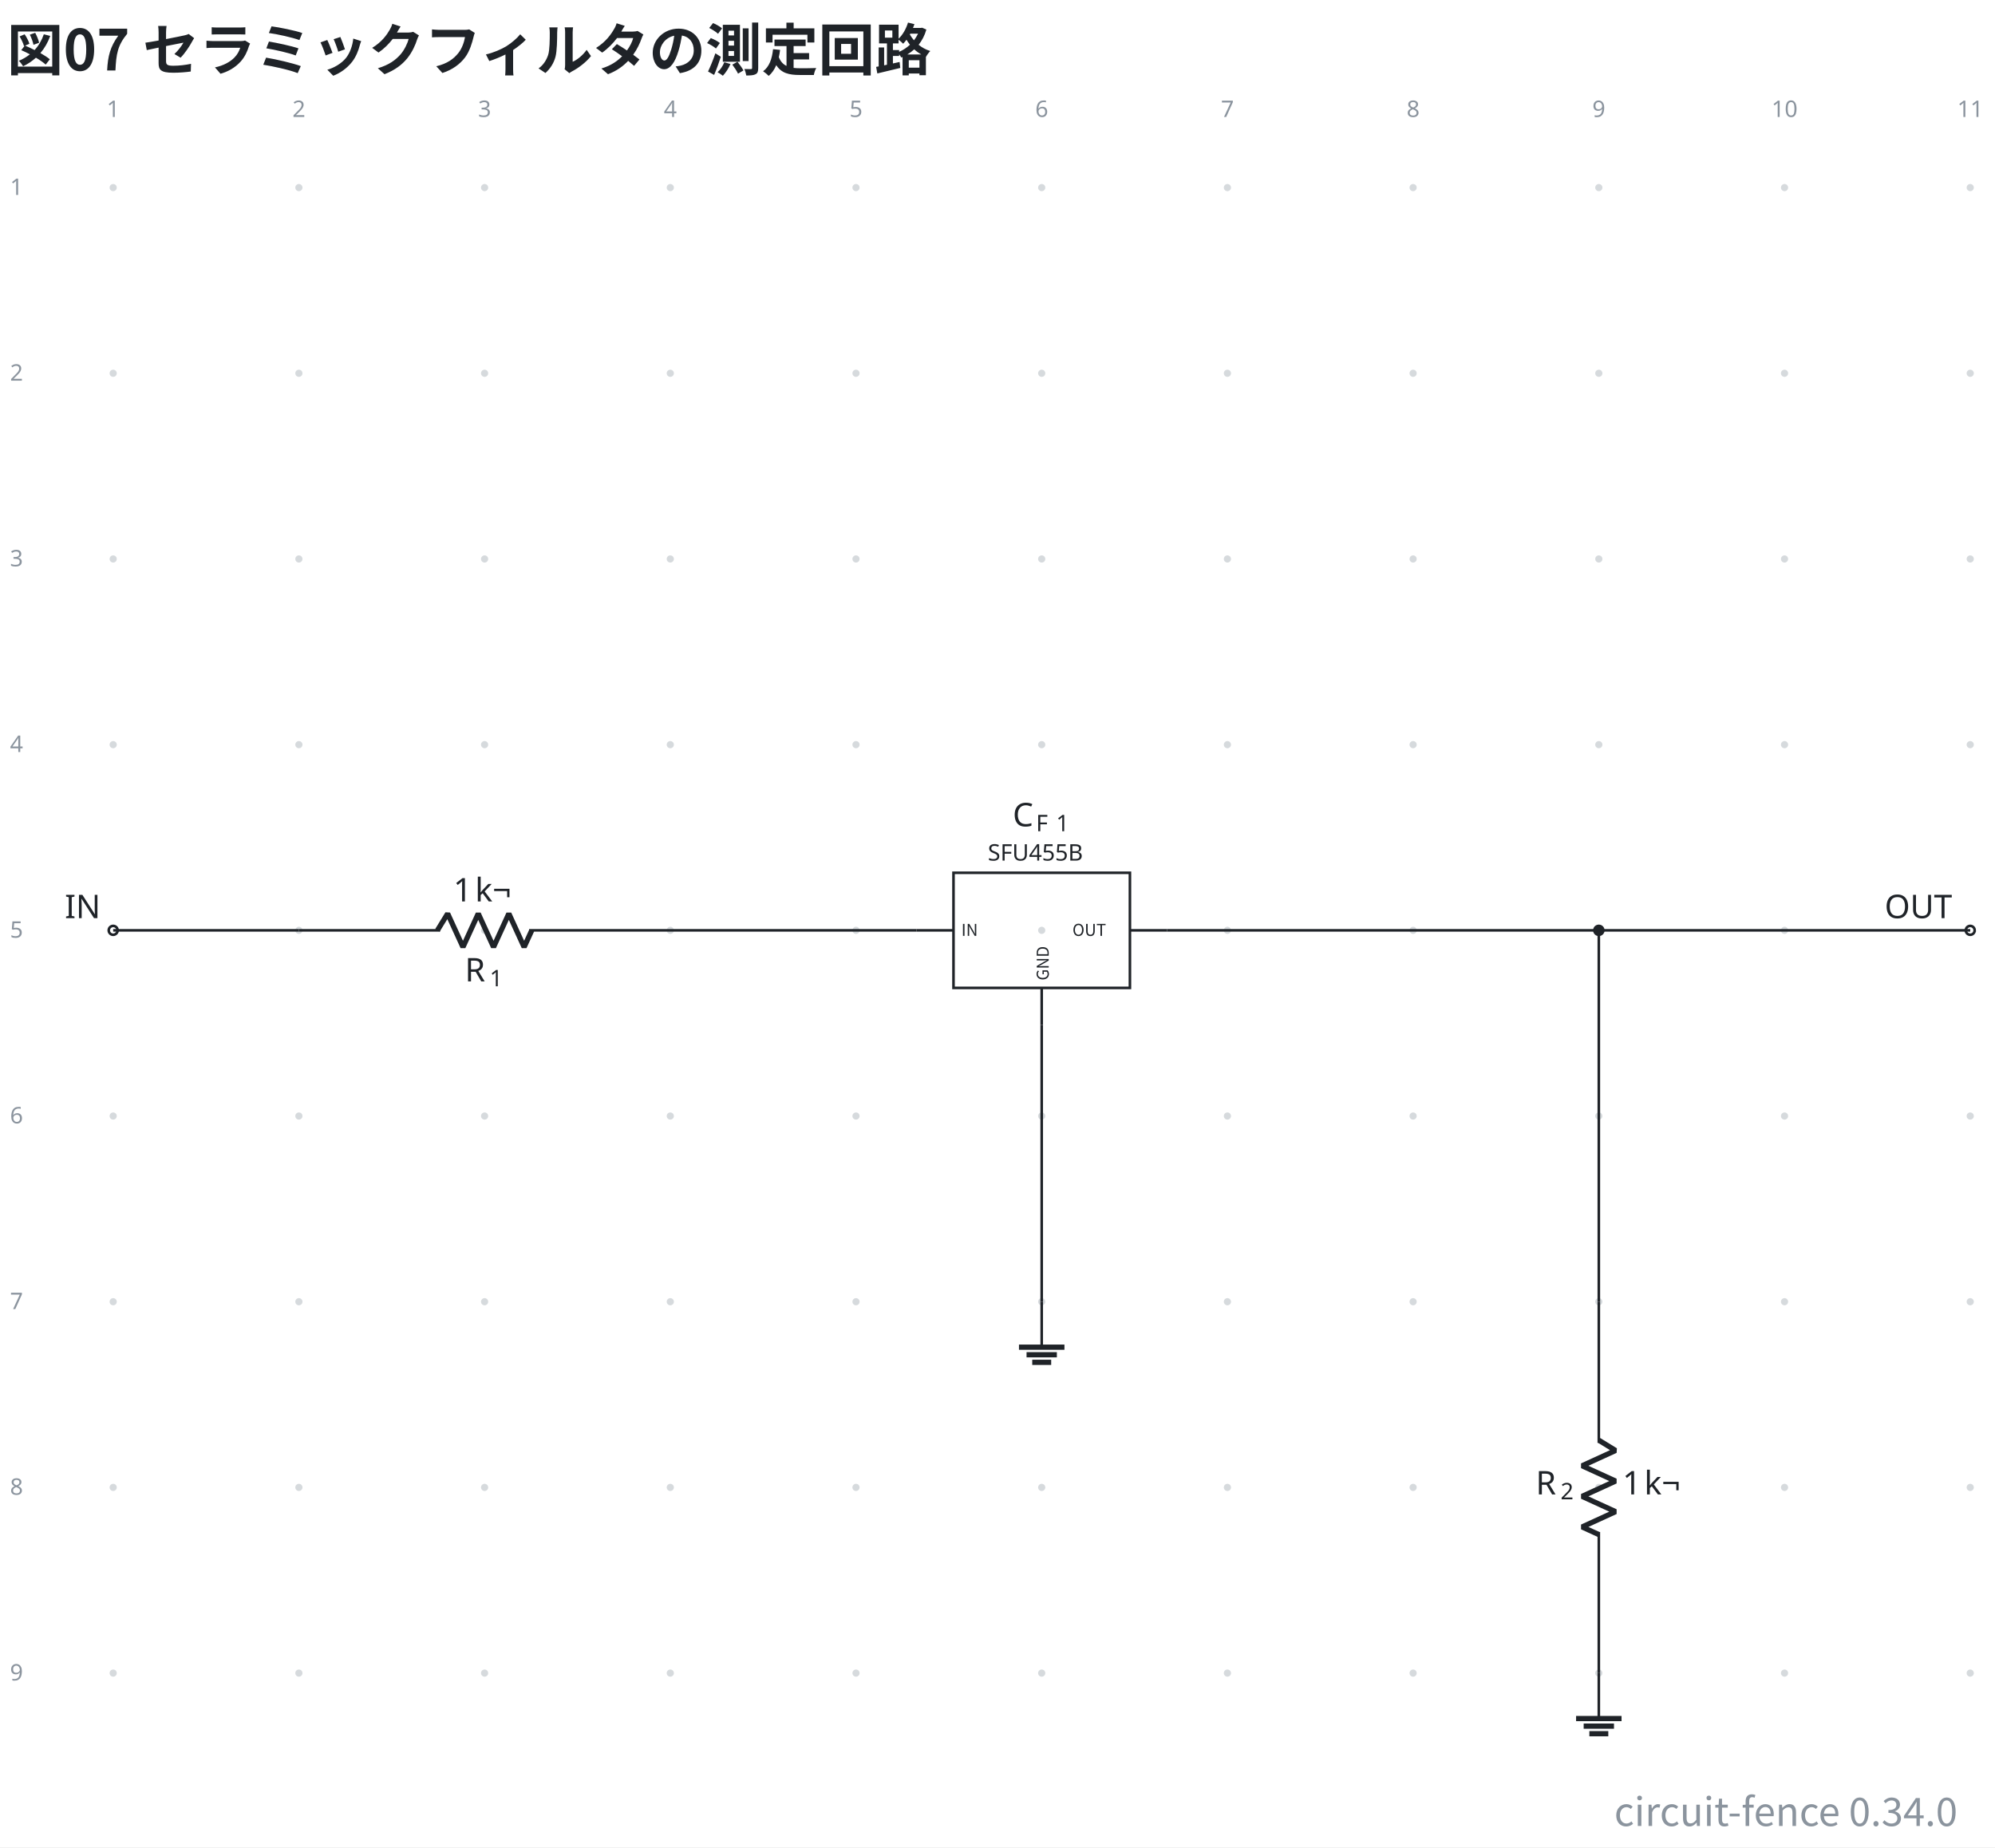
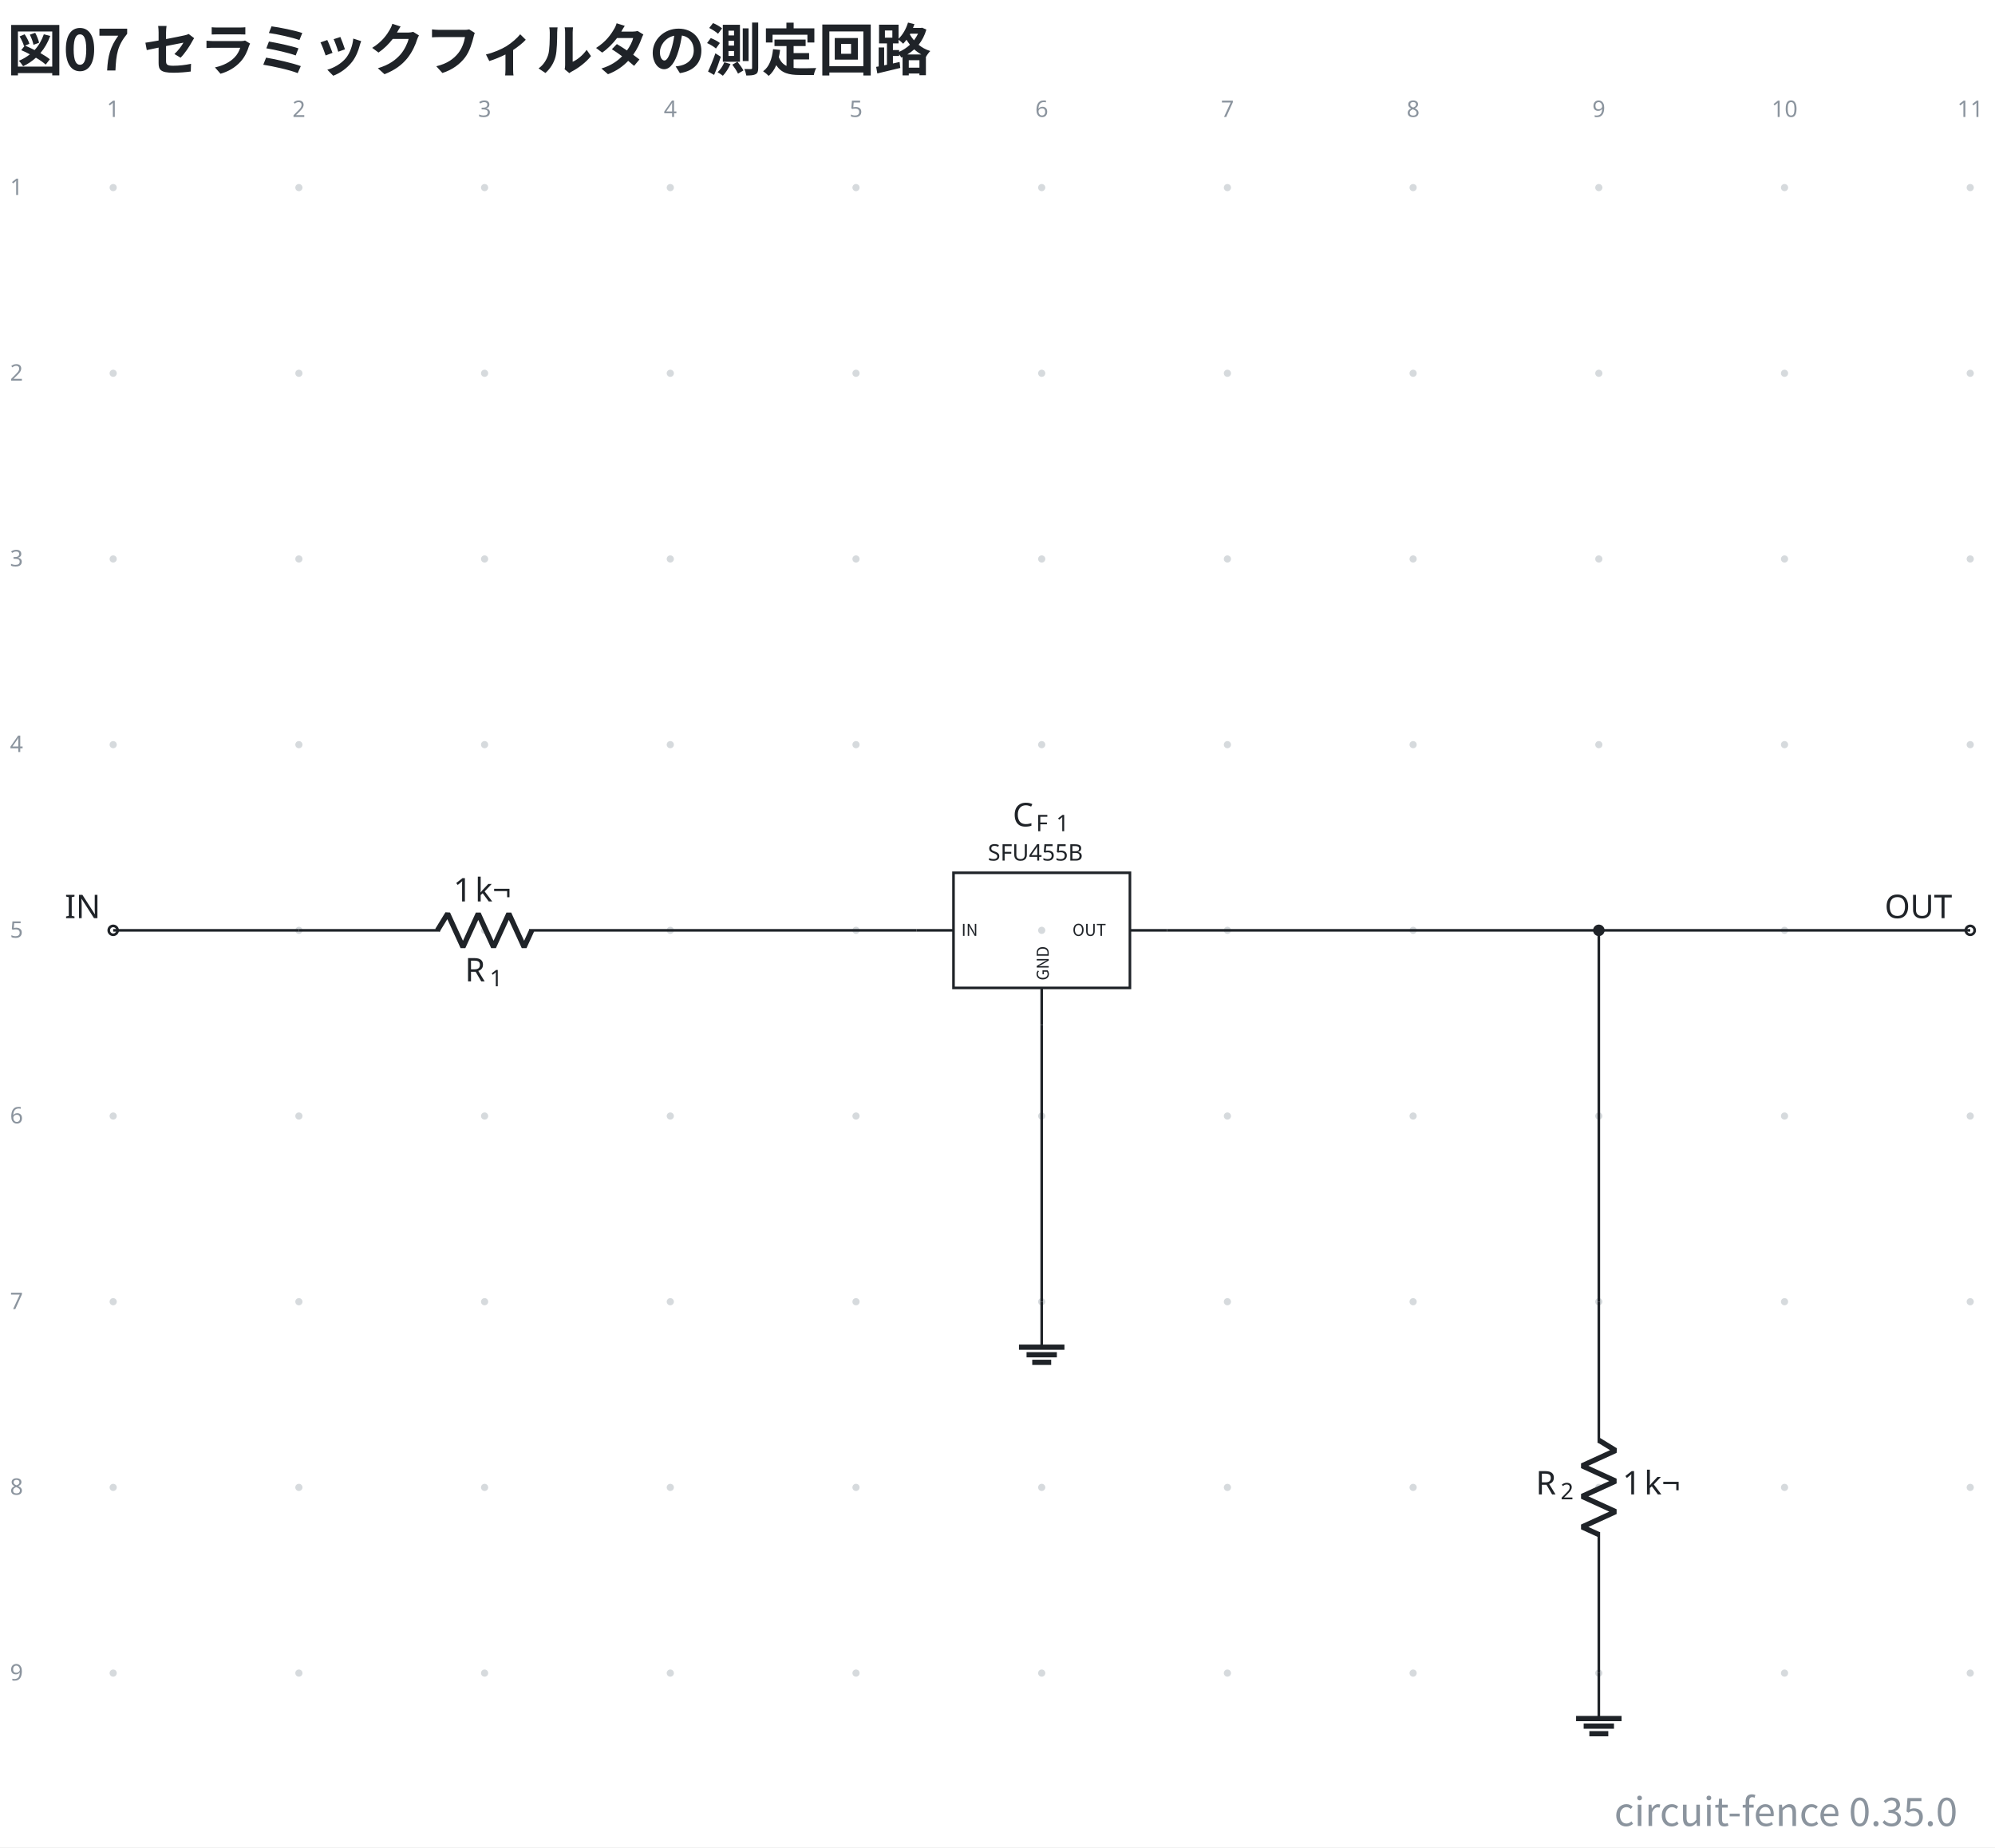
- <svg xmlns="http://www.w3.org/2000/svg" data-figure-paper="#ffffff" data-circuit-fence="0.34.0" fill="#1f2328" width="815.102" height="754.829" viewBox="-72 -72 611.326 566.122">
+ <svg xmlns="http://www.w3.org/2000/svg" data-figure-paper="#ffffff" data-circuit-fence="0.35.0" fill="#1f2328" width="815.102" height="754.829" viewBox="-72 -72 611.326 566.122">
  <rect x="-72" y="-72" width="611.326" height="566.122" fill="#ffffff" />
  <g stroke="#1f2328" stroke-miterlimit="10" stroke-width=".8">
    <path fill="#8b949e" fill-opacity=".35" stroke="none" stroke-opacity=".35" d="M-36.218-14.511a1.1 1.1 0 1 0-2.2 0 1.1 1.1 0 0 0 2.2 0M-36.218 42.394a1.1 1.1 0 1 0-2.2 0 1.1 1.1 0 0 0 2.2 0M-36.218 99.3a1.1 1.1 0 1 0-2.2 0 1.1 1.1 0 0 0 2.2 0M-36.218 156.205a1.1 1.1 0 1 0-2.2 0 1.1 1.1 0 0 0 2.2 0M-36.218 213.11a1.1 1.1 0 1 0-2.2 0 1.1 1.1 0 0 0 2.2 0M-36.218 270.016a1.1 1.1 0 1 0-2.2 0 1.1 1.1 0 0 0 2.2 0M-36.218 326.922a1.1 1.1 0 1 0-2.2 0 1.1 1.1 0 0 0 2.2 0M-36.218 383.827a1.1 1.1 0 1 0-2.2 0 1.1 1.1 0 0 0 2.2 0M-36.218 440.733a1.1 1.1 0 1 0-2.2 0 1.1 1.1 0 0 0 2.2 0M20.688-14.511a1.1 1.1 0 1 0-2.2 0 1.1 1.1 0 0 0 2.2 0M20.688 42.394a1.1 1.1 0 1 0-2.2 0 1.1 1.1 0 0 0 2.2 0M20.688 99.3a1.1 1.1 0 1 0-2.2 0 1.1 1.1 0 0 0 2.2 0M20.688 156.205a1.1 1.1 0 1 0-2.2 0 1.1 1.1 0 0 0 2.2 0M20.688 213.11a1.1 1.1 0 1 0-2.2 0 1.1 1.1 0 0 0 2.2 0M20.688 270.016a1.1 1.1 0 1 0-2.2 0 1.1 1.1 0 0 0 2.2 0M20.688 326.922a1.1 1.1 0 1 0-2.2 0 1.1 1.1 0 0 0 2.2 0M20.688 383.827a1.1 1.1 0 1 0-2.2 0 1.1 1.1 0 0 0 2.2 0M20.688 440.733a1.1 1.1 0 1 0-2.2 0 1.1 1.1 0 0 0 2.2 0M77.593-14.511a1.1 1.1 0 1 0-2.2 0 1.1 1.1 0 0 0 2.2 0M77.593 42.394a1.1 1.1 0 1 0-2.2 0 1.1 1.1 0 0 0 2.2 0M77.593 99.3a1.1 1.1 0 1 0-2.2 0 1.1 1.1 0 0 0 2.2 0M77.593 156.205a1.1 1.1 0 1 0-2.2 0 1.1 1.1 0 0 0 2.2 0M77.593 213.11a1.1 1.1 0 1 0-2.2 0 1.1 1.1 0 0 0 2.2 0M77.593 270.016a1.1 1.1 0 1 0-2.2 0 1.1 1.1 0 0 0 2.2 0M77.593 326.922a1.1 1.1 0 1 0-2.2 0 1.1 1.1 0 0 0 2.2 0M77.593 383.827a1.1 1.1 0 1 0-2.2 0 1.1 1.1 0 0 0 2.2 0M77.593 440.733a1.1 1.1 0 1 0-2.2 0 1.1 1.1 0 0 0 2.2 0M134.499-14.511a1.1 1.1 0 1 0-2.2 0 1.1 1.1 0 0 0 2.2 0M134.499 42.394a1.1 1.1 0 1 0-2.2 0 1.1 1.1 0 0 0 2.2 0M134.499 99.3a1.1 1.1 0 1 0-2.2 0 1.1 1.1 0 0 0 2.2 0M134.499 156.205a1.1 1.1 0 1 0-2.2 0 1.1 1.1 0 0 0 2.2 0M134.499 213.11a1.1 1.1 0 1 0-2.2 0 1.1 1.1 0 0 0 2.2 0M134.499 270.016a1.1 1.1 0 1 0-2.2 0 1.1 1.1 0 0 0 2.2 0M134.499 326.922a1.1 1.1 0 1 0-2.2 0 1.1 1.1 0 0 0 2.2 0M134.499 383.827a1.1 1.1 0 1 0-2.2 0 1.1 1.1 0 0 0 2.2 0M134.499 440.733a1.1 1.1 0 1 0-2.2 0 1.1 1.1 0 0 0 2.2 0M191.404-14.511a1.1 1.1 0 1 0-2.2 0 1.1 1.1 0 0 0 2.2 0M191.404 42.394a1.1 1.1 0 1 0-2.2 0 1.1 1.1 0 0 0 2.2 0M191.404 99.3a1.1 1.1 0 1 0-2.2 0 1.1 1.1 0 0 0 2.2 0M191.404 156.205a1.1 1.1 0 1 0-2.2 0 1.1 1.1 0 0 0 2.2 0M191.404 213.11a1.1 1.1 0 1 0-2.2 0 1.1 1.1 0 0 0 2.2 0M191.404 270.016a1.1 1.1 0 1 0-2.2 0 1.1 1.1 0 0 0 2.2 0M191.404 326.922a1.1 1.1 0 1 0-2.2 0 1.1 1.1 0 0 0 2.2 0M191.404 383.827a1.1 1.1 0 1 0-2.2 0 1.1 1.1 0 0 0 2.2 0M191.404 440.733a1.1 1.1 0 1 0-2.2 0 1.1 1.1 0 0 0 2.2 0M248.31-14.511a1.1 1.1 0 1 0-2.2 0 1.1 1.1 0 0 0 2.2 0M248.31 42.394a1.1 1.1 0 1 0-2.2 0 1.1 1.1 0 0 0 2.2 0M248.31 99.3a1.1 1.1 0 1 0-2.2 0 1.1 1.1 0 0 0 2.2 0M248.31 156.205a1.1 1.1 0 1 0-2.2 0 1.1 1.1 0 0 0 2.2 0M248.31 213.11a1.1 1.1 0 1 0-2.2 0 1.1 1.1 0 0 0 2.2 0M248.31 270.016a1.1 1.1 0 1 0-2.2 0 1.1 1.1 0 0 0 2.2 0M248.31 326.922a1.1 1.1 0 1 0-2.2 0 1.1 1.1 0 0 0 2.2 0M248.31 383.827a1.1 1.1 0 1 0-2.2 0 1.1 1.1 0 0 0 2.2 0M248.31 440.733a1.1 1.1 0 1 0-2.2 0 1.1 1.1 0 0 0 2.2 0M305.215-14.511a1.1 1.1 0 1 0-2.2 0 1.1 1.1 0 0 0 2.2 0M305.215 42.394a1.1 1.1 0 1 0-2.2 0 1.1 1.1 0 0 0 2.2 0M305.215 99.3a1.1 1.1 0 1 0-2.2 0 1.1 1.1 0 0 0 2.2 0M305.215 156.205a1.1 1.1 0 1 0-2.2 0 1.1 1.1 0 0 0 2.2 0M305.215 213.11a1.1 1.1 0 1 0-2.2 0 1.1 1.1 0 0 0 2.2 0M305.215 270.016a1.1 1.1 0 1 0-2.2 0 1.1 1.1 0 0 0 2.2 0M305.215 326.922a1.1 1.1 0 1 0-2.2 0 1.1 1.1 0 0 0 2.2 0M305.215 383.827a1.1 1.1 0 1 0-2.2 0 1.1 1.1 0 0 0 2.2 0M305.215 440.733a1.1 1.1 0 1 0-2.2 0 1.1 1.1 0 0 0 2.2 0M362.12-14.511a1.1 1.1 0 1 0-2.2 0 1.1 1.1 0 0 0 2.2 0M362.12 42.394a1.1 1.1 0 1 0-2.2 0 1.1 1.1 0 0 0 2.2 0M362.12 99.3a1.1 1.1 0 1 0-2.2 0 1.1 1.1 0 0 0 2.2 0M362.12 156.205a1.1 1.1 0 1 0-2.2 0 1.1 1.1 0 0 0 2.2 0M362.12 213.11a1.1 1.1 0 1 0-2.2 0 1.1 1.1 0 0 0 2.2 0M362.12 270.016a1.1 1.1 0 1 0-2.2 0 1.1 1.1 0 0 0 2.2 0M362.12 326.922a1.1 1.1 0 1 0-2.2 0 1.1 1.1 0 0 0 2.2 0M362.12 383.827a1.1 1.1 0 1 0-2.2 0 1.1 1.1 0 0 0 2.2 0M362.12 440.733a1.1 1.1 0 1 0-2.2 0 1.1 1.1 0 0 0 2.2 0M419.026-14.511a1.1 1.1 0 1 0-2.2 0 1.1 1.1 0 0 0 2.2 0M419.026 42.394a1.1 1.1 0 1 0-2.2 0 1.1 1.1 0 0 0 2.2 0M419.026 99.3a1.1 1.1 0 1 0-2.2 0 1.1 1.1 0 0 0 2.2 0M419.026 156.205a1.1 1.1 0 1 0-2.2 0 1.1 1.1 0 0 0 2.2 0M419.026 213.11a1.1 1.1 0 1 0-2.2 0 1.1 1.1 0 0 0 2.2 0M419.026 270.016a1.1 1.1 0 1 0-2.2 0 1.1 1.1 0 0 0 2.2 0M419.026 326.922a1.1 1.1 0 1 0-2.2 0 1.1 1.1 0 0 0 2.2 0M419.026 383.827a1.1 1.1 0 1 0-2.2 0 1.1 1.1 0 0 0 2.2 0M419.026 440.733a1.1 1.1 0 1 0-2.2 0 1.1 1.1 0 0 0 2.2 0M475.932-14.511a1.1 1.1 0 1 0-2.2 0 1.1 1.1 0 0 0 2.2 0M475.932 42.394a1.1 1.1 0 1 0-2.2 0 1.1 1.1 0 0 0 2.2 0M475.932 99.3a1.1 1.1 0 1 0-2.2 0 1.1 1.1 0 0 0 2.2 0M475.932 156.205a1.1 1.1 0 1 0-2.2 0 1.1 1.1 0 0 0 2.2 0M475.932 213.11a1.1 1.1 0 1 0-2.2 0 1.1 1.1 0 0 0 2.2 0M475.932 270.016a1.1 1.1 0 1 0-2.2 0 1.1 1.1 0 0 0 2.2 0M475.932 326.922a1.1 1.1 0 1 0-2.2 0 1.1 1.1 0 0 0 2.2 0M475.932 383.827a1.1 1.1 0 1 0-2.2 0 1.1 1.1 0 0 0 2.2 0M475.932 440.733a1.1 1.1 0 1 0-2.2 0 1.1 1.1 0 0 0 2.2 0M532.837-14.511a1.1 1.1 0 1 0-2.2 0 1.1 1.1 0 0 0 2.2 0M532.837 42.394a1.1 1.1 0 1 0-2.2 0 1.1 1.1 0 0 0 2.2 0M532.837 99.3a1.1 1.1 0 1 0-2.2 0 1.1 1.1 0 0 0 2.2 0M532.837 156.205a1.1 1.1 0 1 0-2.2 0 1.1 1.1 0 0 0 2.2 0M532.837 213.11a1.1 1.1 0 1 0-2.2 0 1.1 1.1 0 0 0 2.2 0M532.837 270.016a1.1 1.1 0 1 0-2.2 0 1.1 1.1 0 0 0 2.2 0M532.837 326.922a1.1 1.1 0 1 0-2.2 0 1.1 1.1 0 0 0 2.2 0M532.837 383.827a1.1 1.1 0 1 0-2.2 0 1.1 1.1 0 0 0 2.2 0M532.837 440.733a1.1 1.1 0 1 0-2.2 0 1.1 1.1 0 0 0 2.2 0m-1.1 0" />
    <g fill="#8b949e" stroke="#8b949e">
      <text x="-37.318" y="-14.511" fill="#8b949e" stroke="none" font-family="cmr7" font-size="7" transform="translate(-1.993 -21.645)">1</text>
    </g>
    <g fill="#8b949e" stroke="#8b949e">
      <text x="-37.318" y="-14.511" fill="#8b949e" stroke="none" font-family="cmr7" font-size="7" transform="translate(54.912 -21.645)">2</text>
    </g>
    <g fill="#8b949e" stroke="#8b949e">
      <text x="-37.318" y="-14.511" fill="#8b949e" stroke="none" font-family="cmr7" font-size="7" transform="translate(111.818 -21.645)">3</text>
    </g>
    <g fill="#8b949e" stroke="#8b949e">
      <text x="-37.318" y="-14.511" fill="#8b949e" stroke="none" font-family="cmr7" font-size="7" transform="translate(168.723 -21.645)">4</text>
    </g>
    <g fill="#8b949e" stroke="#8b949e">
      <text x="-37.318" y="-14.511" fill="#8b949e" stroke="none" font-family="cmr7" font-size="7" transform="translate(225.629 -21.645)">5</text>
    </g>
    <g fill="#8b949e" stroke="#8b949e">
      <text x="-37.318" y="-14.511" fill="#8b949e" stroke="none" font-family="cmr7" font-size="7" transform="translate(282.534 -21.645)">6</text>
    </g>
    <g fill="#8b949e" stroke="#8b949e">
      <text x="-37.318" y="-14.511" fill="#8b949e" stroke="none" font-family="cmr7" font-size="7" transform="translate(339.44 -21.645)">7</text>
    </g>
    <g fill="#8b949e" stroke="#8b949e">
      <text x="-37.318" y="-14.511" fill="#8b949e" stroke="none" font-family="cmr7" font-size="7" transform="translate(396.345 -21.645)">8</text>
    </g>
    <g fill="#8b949e" stroke="#8b949e">
      <text x="-37.318" y="-14.511" fill="#8b949e" stroke="none" font-family="cmr7" font-size="7" transform="translate(453.25 -21.645)">9</text>
    </g>
    <g fill="#8b949e" stroke="#8b949e">
      <text x="-37.318" y="-14.511" fill="#8b949e" stroke="none" font-family="cmr7" font-size="7" transform="translate(508.163 -21.645)">10</text>
    </g>
    <g fill="#8b949e" stroke="#8b949e">
      <text x="-37.318" y="-14.511" fill="#8b949e" stroke="none" font-family="cmr7" font-size="7" transform="translate(565.069 -21.645)">11</text>
    </g>
    <g fill="#8b949e" stroke="#8b949e">
      <text x="-37.318" y="-14.511" fill="#8b949e" stroke="none" font-family="cmr7" font-size="7" transform="translate(-31.62 2.256)">1</text>
    </g>
    <g fill="#8b949e" stroke="#8b949e">
      <text x="-37.318" y="-14.511" fill="#8b949e" stroke="none" font-family="cmr7" font-size="7" transform="translate(-31.62 59.161)">2</text>
    </g>
    <g fill="#8b949e" stroke="#8b949e">
      <text x="-37.318" y="-14.511" fill="#8b949e" stroke="none" font-family="cmr7" font-size="7" transform="translate(-31.62 116.067)">3</text>
    </g>
    <g fill="#8b949e" stroke="#8b949e">
      <text x="-37.318" y="-14.511" fill="#8b949e" stroke="none" font-family="cmr7" font-size="7" transform="translate(-31.62 172.972)">4</text>
    </g>
    <g fill="#8b949e" stroke="#8b949e">
      <text x="-37.318" y="-14.511" fill="#8b949e" stroke="none" font-family="cmr7" font-size="7" transform="translate(-31.62 229.877)">5</text>
    </g>
    <g fill="#8b949e" stroke="#8b949e">
      <text x="-37.318" y="-14.511" fill="#8b949e" stroke="none" font-family="cmr7" font-size="7" transform="translate(-31.62 286.783)">6</text>
    </g>
    <g fill="#8b949e" stroke="#8b949e">
      <text x="-37.318" y="-14.511" fill="#8b949e" stroke="none" font-family="cmr7" font-size="7" transform="translate(-31.62 343.688)">7</text>
    </g>
    <g fill="#8b949e" stroke="#8b949e">
      <text x="-37.318" y="-14.511" fill="#8b949e" stroke="none" font-family="cmr7" font-size="7" transform="translate(-31.62 400.594)">8</text>
    </g>
    <g fill="#8b949e" stroke="#8b949e">
      <text x="-37.318" y="-14.511" fill="#8b949e" stroke="none" font-family="cmr7" font-size="7" transform="translate(-31.62 457.5)">9</text>
    </g>
    <g fill="#ffffff">
      <path d="M-35.952 213.11a1.365 1.365 0 1 0-2.731 0 1.365 1.365 0 0 0 2.73 0Zm-1.366 0" />
    </g>
    <text x="-37.318" y="-14.511" stroke="none" font-family="cmr10" font-size="10" transform="translate(-14.844 223.889)">IN</text>
    <path fill="none" d="M19.588 213.11h.4m-.4 0h43.248m27.315 0h43.248m-.4.001h.4" />
    <g stroke-linejoin="bevel" stroke-width="1.6">
      <path fill="none" d="m62.036 213.11 3.143-5.12 4.686 10.242 4.685-10.243 4.686 10.243 4.686-10.243 4.686 10.243 2.342-5.121" />
    </g>
    <g stroke="none">
      <text x="-37.318" y="-14.511" font-family="cmmi10" font-size="10" transform="translate(107.771 243.27)">R</text>
      <text x="-29.725" y="-13.011" font-family="cmr7" font-size="7" transform="translate(107.771 243.27)">1</text>
    </g>
    <g stroke="none" font-family="cmr10" font-size="10">
      <text x="-37.318" y="-14.511" transform="translate(104.228 218.76)">1</text>
      <text x="-30.651" y="-14.511" transform="translate(104.228 218.76)">k¬</text>
    </g>
    <path fill="none" d="M220.18 230.751h54.06v-35.28h-54.06Zm-11.382-17.64h11.382m27.03 29.022V230.75m38.411-17.64H274.24" />
    <text x="-37.318" y="-14.511" stroke="none" font-family="cmr7" font-size="7" transform="translate(268.013 206.248)">SFU455B</text>
    <g stroke="none">
      <text x="-37.318" y="-14.511" font-family="cmmi10" font-size="10" transform="translate(275.637 195.748)">C</text>
      <text x="-30.171" y="-13.011" font-family="cmmi7" font-size="7" transform="translate(275.637 195.748)">F</text>
      <text x="-24.023" y="-13.011" font-family="cmr7" font-size="7" transform="translate(275.637 195.748)">1</text>
    </g>
    <g>
      <text x="-37.318" y="-14.511" fill="#1f2328" stroke="none" font-family="'Noto Sans CJK JP','Noto Sans JP','Hiragino Sans','Yu Gothic',sans-serif" font-size="5" transform="translate(259.897 229.321)">IN</text>
    </g>
    <g>
      <text x="-37.318" y="-14.511" fill="#1f2328" stroke="none" font-family="'Noto Sans CJK JP','Noto Sans JP','Hiragino Sans','Yu Gothic',sans-serif" font-size="5" transform="translate(284.927 242.962) rotate(270 -37.318 -14.511)" dy="0.35em">GND</text>
    </g>
    <g>
      <text x="-37.318" y="-14.511" fill="#1f2328" stroke="none" font-family="'Noto Sans CJK JP','Noto Sans JP','Hiragino Sans','Yu Gothic',sans-serif" font-size="5" transform="translate(304.255 229.321)" text-anchor="end">OUT</text>
    </g>
    <path fill="none" d="M417.926 326.922v.4m0-.4v43.248m0 27.315v43.248m0-.4v.4" />
    <g stroke-linejoin="bevel" stroke-width="1.6">
      <path fill="none" d="m417.926 369.37 5.122 3.143-10.243 4.686 10.243 4.685-10.243 4.686 10.243 4.686-10.243 4.686 5.121 2.342" />
    </g>
    <g stroke="none">
      <text x="-37.318" y="-14.511" font-family="cmmi10" font-size="10" transform="translate(435.917 400.491)">R</text>
      <text x="-29.725" y="-13.011" font-family="cmr7" font-size="7" transform="translate(435.917 400.491)">2</text>
    </g>
    <g stroke="none" font-family="cmr10" font-size="10">
      <text x="-37.318" y="-14.511" transform="translate(462.492 400.491)">1</text>
      <text x="-30.651" y="-14.511" transform="translate(462.492 400.491)">k¬</text>
    </g>
    <g fill="#ffffff">
      <path d="M533.103 213.11a1.365 1.365 0 1 0-2.731 0 1.365 1.365 0 0 0 2.73 0Zm-1.366 0" />
    </g>
    <text x="-37.318" y="-14.511" stroke="none" font-family="cmr10" font-size="10" transform="translate(542.822 223.889)">OUT</text>
    <path fill="none" d="M247.21 326.922v13.93" />
    <path fill="none" stroke-width="1.6" d="M240.244 340.852h13.931m-11.609 2.322h9.287m-7.545 2.322h5.804" />
    <path fill="none" d="M417.926 440.733v13.93" />
    <path fill="none" stroke-width="1.6" d="M410.96 454.663h13.931m-11.608 2.322h9.287m-7.546 2.322h5.804" />
    <path fill="none" d="M-37.318 213.11h56.906M133.399 213.11h75.4M247.21 242.133v84.789M285.621 213.11h132.305M417.926 213.11v113.812M417.926 213.11h113.811" />
    <path d="M419.292 213.11a1.365 1.365 0 1 0-2.731 0 1.365 1.365 0 0 0 2.73 0Zm-1.366 0" />
    <g>
      <text x="-37.318" y="-14.511" fill="#1f2328" stroke="none" font-family="'Noto Sans CJK JP','Noto Sans JP','Hiragino Sans','Yu Gothic',sans-serif" font-size="17.28" transform="translate(-32.552 -35.889)" font-weight="bold">図07 セラミックフィルタの測定回路</text>
    </g>
    <g>
-       <text x="-37.318" y="-14.511" fill="#8b949e" stroke="none" font-family="'Noto Sans CJK JP','Noto Sans JP','Hiragino Sans','Yu Gothic',sans-serif" font-size="12" transform="translate(565.166 502.09)" text-anchor="end">circuit-fence 0.34.0</text>
+       <text x="-37.318" y="-14.511" fill="#8b949e" stroke="none" font-family="'Noto Sans CJK JP','Noto Sans JP','Hiragino Sans','Yu Gothic',sans-serif" font-size="12" transform="translate(565.166 502.09)" text-anchor="end">circuit-fence 0.35.0</text>
    </g>
  </g>
</svg>
